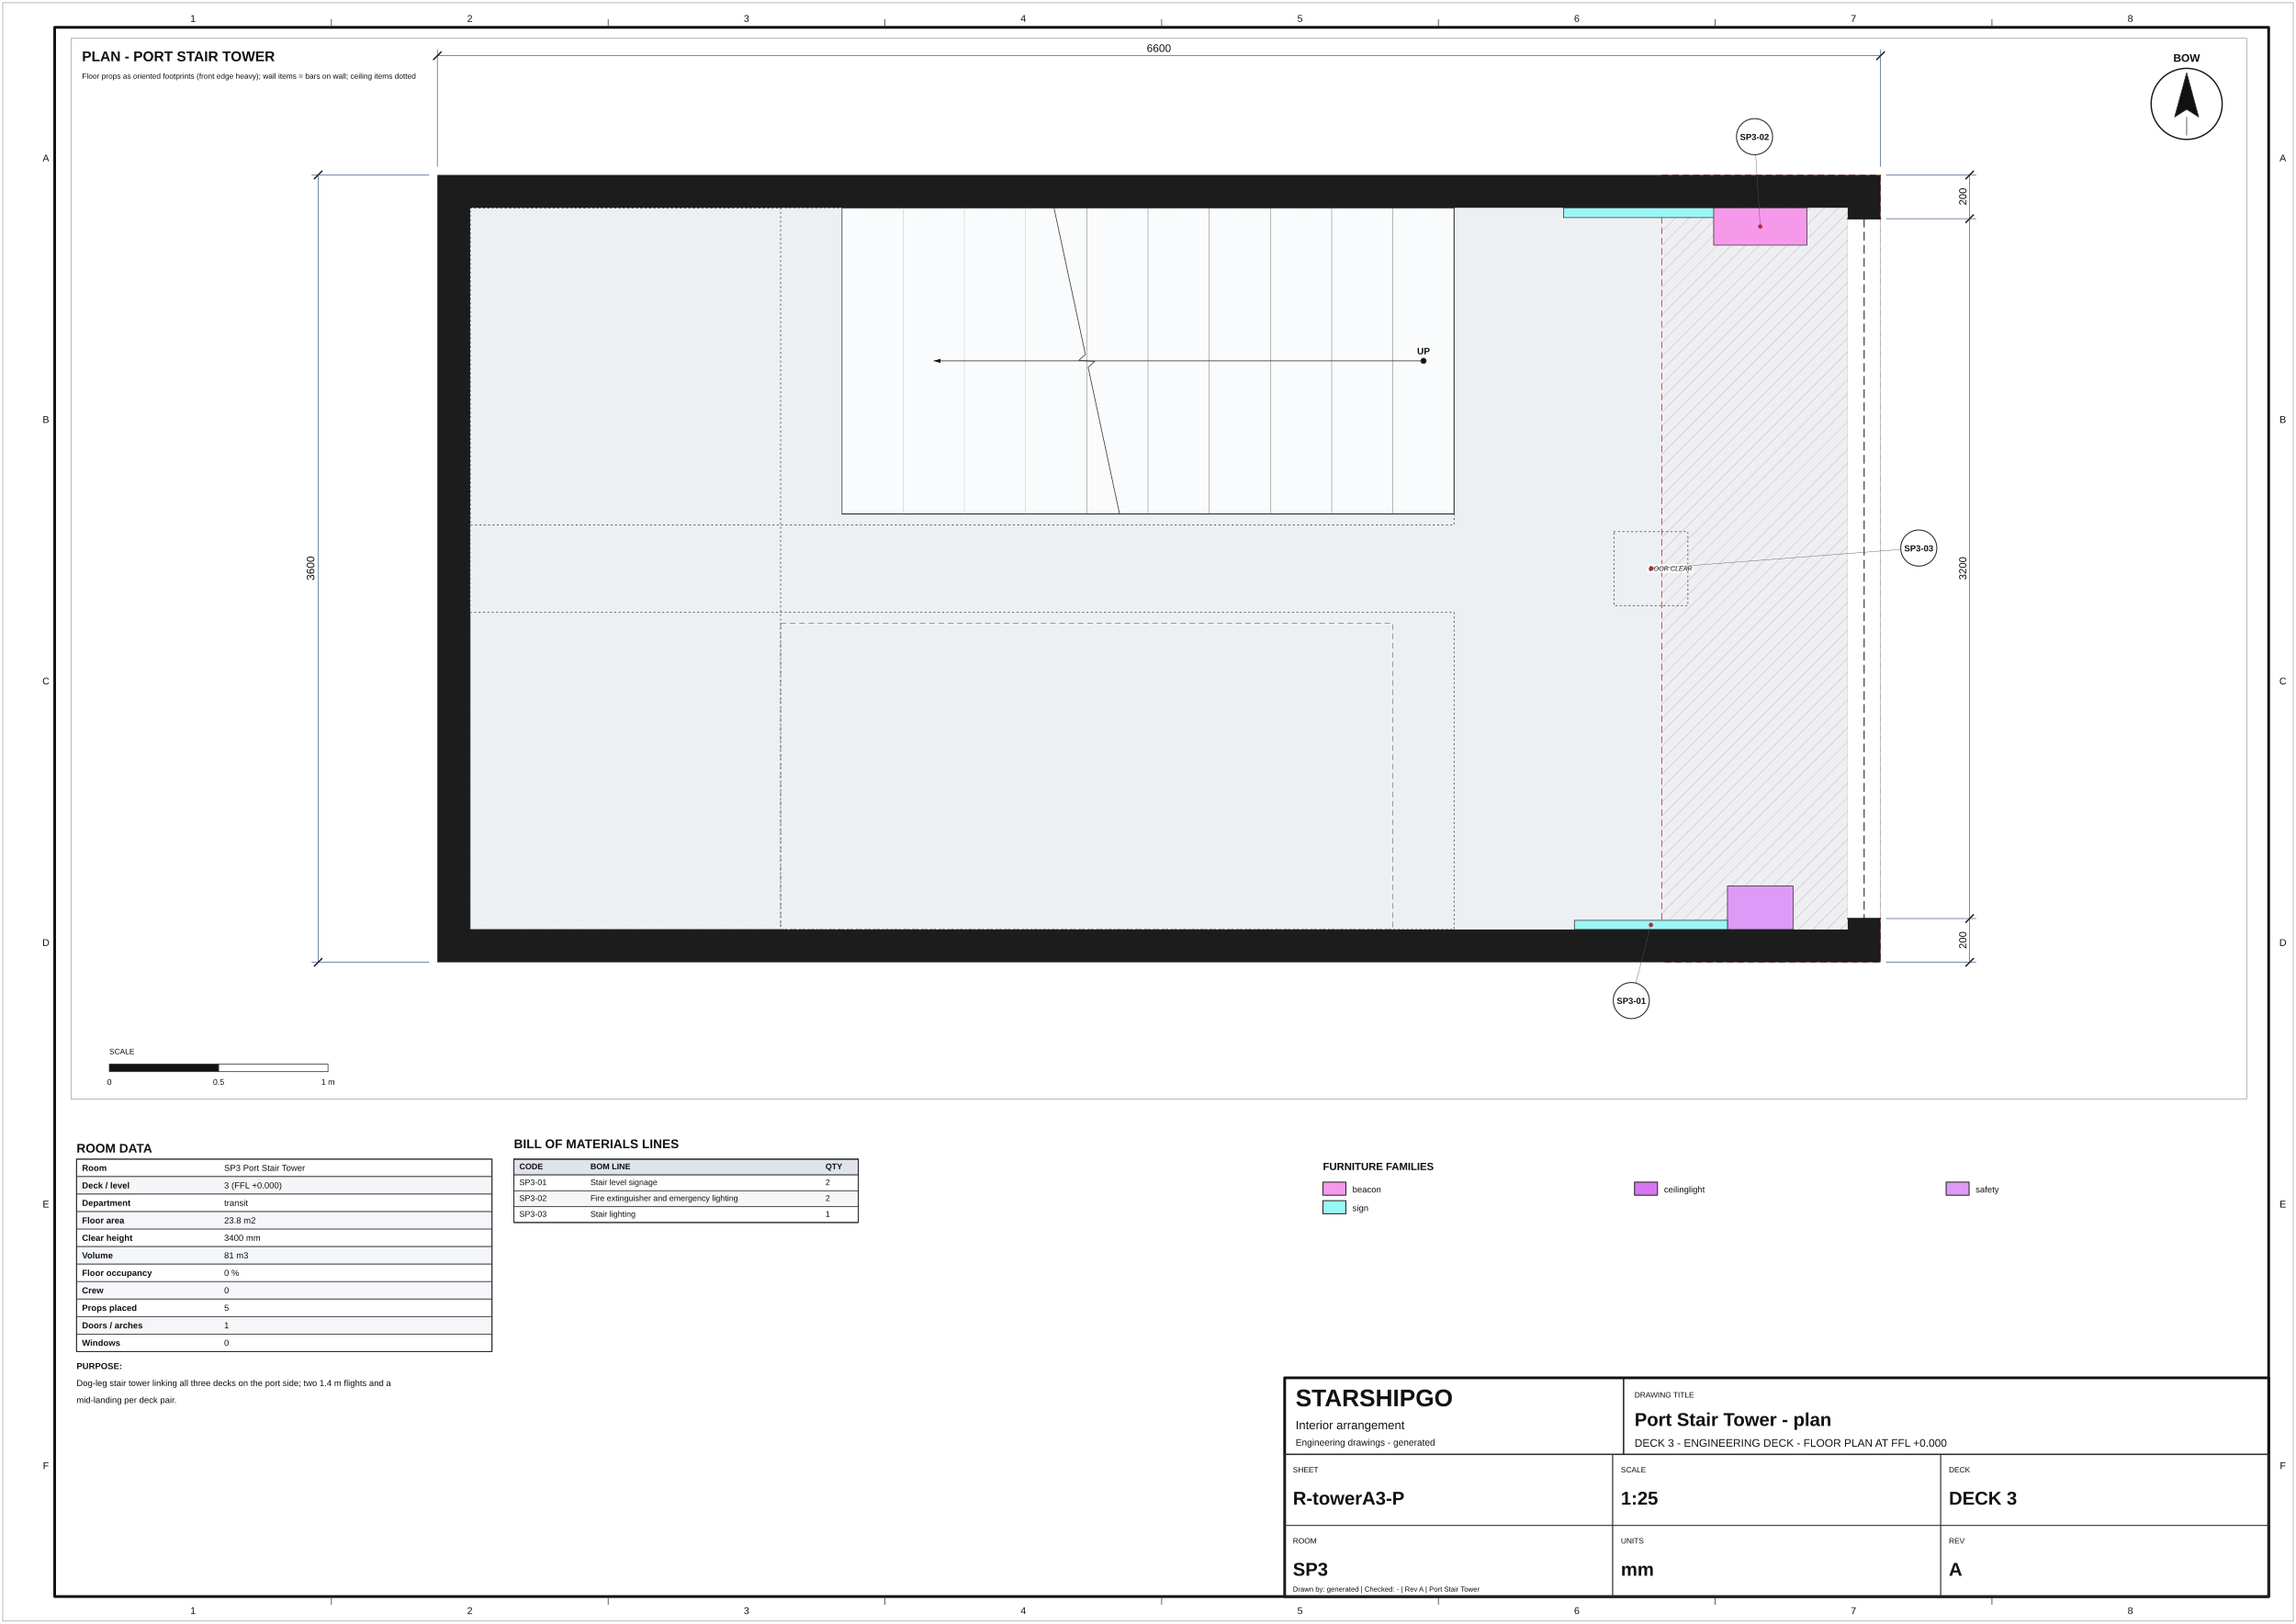
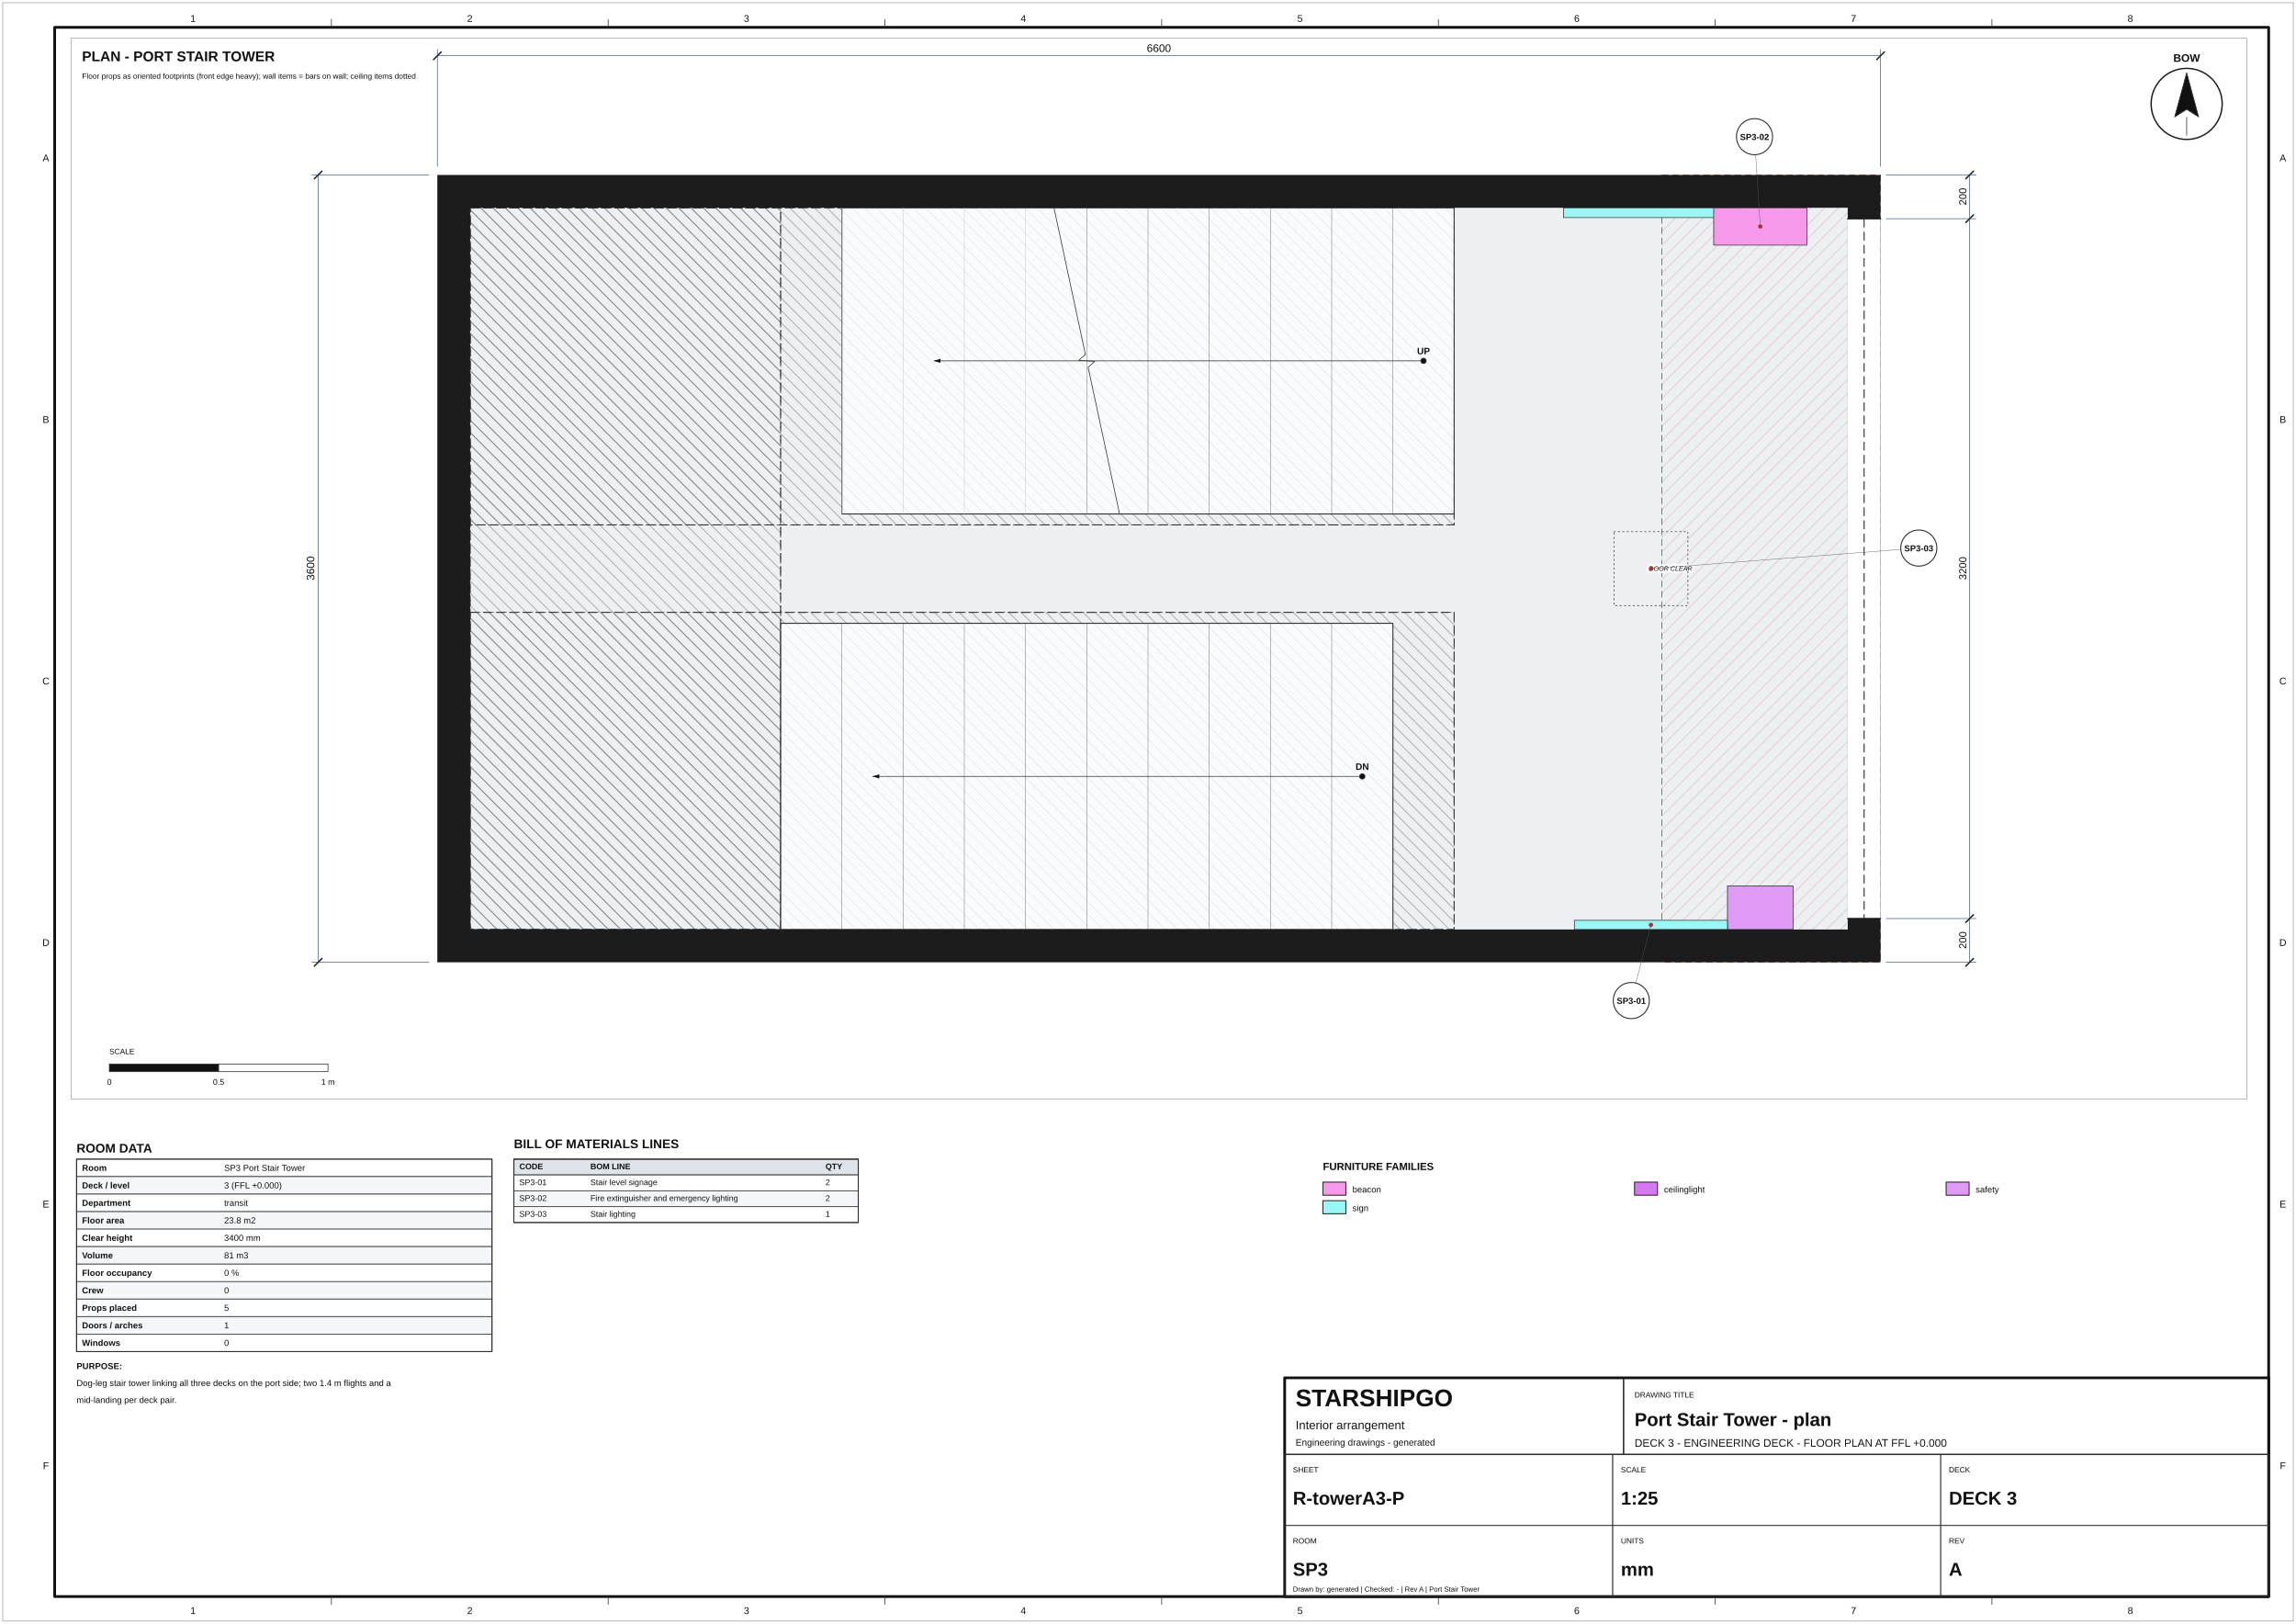
<svg xmlns="http://www.w3.org/2000/svg" width="420mm" height="297mm" viewBox="0 0 420 297">
  <style>
.t{font-family:Arial, Helvetica, 'DejaVu Sans', sans-serif;fill:#111}
.b{font-weight:bold}.i{font-style:italic}
.h{stroke:#111;stroke-width:.5;stroke-linejoin:round;stroke-linecap:round}
.m{stroke:#1a1a1a;stroke-width:.25;stroke-linejoin:round;stroke-linecap:round}
.n{stroke:#2a2a2a;stroke-width:.18;stroke-linejoin:round}
.f{stroke:#333;stroke-width:.13;stroke-linejoin:round}
.x{stroke:#555;stroke-width:.07}
.g{stroke:#9a9a9a;stroke-width:.1}
.gg{stroke:#c4c4c4;stroke-width:.08}
.d{stroke:#1d3c6e;stroke-width:.1}
.dsh{stroke:#222;stroke-width:.18;stroke-dasharray:1.6 .8}
.dot{stroke:#444;stroke-width:.14;stroke-dasharray:.25 .55;stroke-linecap:round}
.hid{stroke:#777;stroke-width:.12;stroke-dasharray:1 .7}
.cl{stroke:#b03030;stroke-width:.12;stroke-dasharray:5 1 1 1}
.cut{stroke:#b03030;stroke-width:.35;stroke-dasharray:6 1.2 1.2 1.2}
.red{stroke:#b03030;stroke-width:.13;stroke-dasharray:1.2 .7}
.none{stroke:none}
.halo{paint-order:stroke;stroke:#fff;stroke-width:.8;stroke-linejoin:round}
</style>
  <defs>
    <pattern id="hSlab" width="1.4" height="1.4" patternUnits="userSpaceOnUse" patternTransform="rotate(45)">
      <rect width="1.4" height="1.4" fill="#ececec" />
      <line x1="0" y1="0" x2="0" y2="1.4" stroke="#222" stroke-width=".13" />
    </pattern>
    <pattern id="hHull" width="1" height="1" patternUnits="userSpaceOnUse" patternTransform="rotate(45)">
      <rect width="1" height="1" fill="#c9d0da" />
      <line x1="0" y1="0" x2="0" y2="1" stroke="#111" stroke-width=".2" />
      <line x1="0" y1="0" x2="1" y2="0" stroke="#111" stroke-width=".1" />
    </pattern>
    <pattern id="hHole" width="1.6" height="1.6" patternUnits="userSpaceOnUse" patternTransform="rotate(-45)">
      <line x1="0" y1="0" x2="0" y2="1.6" stroke="#444" stroke-width=".12" />
    </pattern>
    <pattern id="hZone" width="1.8" height="1.8" patternUnits="userSpaceOnUse" patternTransform="rotate(45)">
      <line x1="0" y1="0" x2="0" y2="1.8" stroke="#d08080" stroke-width=".1" />
    </pattern>
    <pattern id="hPlen" width="1.6" height="1.6" patternUnits="userSpaceOnUse">
      <circle cx=".4" cy=".4" r=".12" fill="#888" />
      <circle cx="1.2" cy="1.2" r=".12" fill="#888" />
    </pattern>
    <pattern id="hGlass" width="2" height="2" patternUnits="userSpaceOnUse" patternTransform="rotate(45)">
      <rect width="2" height="2" fill="#d6ecf7" />
      <line x1="0" y1="0" x2="0" y2="2" stroke="#5a9abb" stroke-width=".08" />
    </pattern>
    <pattern id="hFloor" width="1.2" height="1.2" patternUnits="userSpaceOnUse" patternTransform="rotate(-45)">
      <rect width="1.2" height="1.2" fill="#f2f2f2" />
      <line x1="0" y1="0" x2="0" y2="1.2" stroke="#555" stroke-width=".1" />
    </pattern>
  </defs>
  <rect x="0" y="0" width="420" height="297" fill="#ffffff" />
  <rect x="13" y="7" width="398" height="194" class="x" fill="none" />
  <polygon points="80,32 344,32 344,176 80,176" class="none" fill="#edf0f3" />
  <polygon points="304,32 344,32 344,176 304,176" class="red" fill="url(#hZone)" />
  <text x="305.6" y="104.4" font-size="1.2" class="t i halo" text-anchor="middle" fill="#a04040">DOOR CLEAR</text>
+   <polygon points="86,38 266,38 266,96 86,96" class="dsh" fill="url(#hHole)" />
+   <polygon points="86,112 266,112 266,170 86,170" class="dsh" fill="url(#hHole)" />
+   <polygon points="86,38 142.8,38 142.8,170 86,170" class="dsh" fill="url(#hHole)" />
  <polygon points="86,38 266,38 266,96 86,96" class="dot" fill="none" />
  <polygon points="86,112 266,112 266,170 86,170" class="dot" fill="none" />
  <polygon points="86,38 142.8,38 142.8,170 86,170" class="dot" fill="none" />
  <polygon points="328,170 316,170 316,162.04 328,162.04" class="f" fill="#df99f7" />
  <polygon points="286,38 318,38 318,39.8 286,39.8" class="f" fill="#99f7f6" />
  <polygon points="316,170 288,170 288,168.32 316,168.32" class="f" fill="#99f7f6" />
  <polygon points="313.48,38 330.52,38 330.52,44.84 313.48,44.84" class="f" fill="#f799eb" />
  <polygon points="295.24,97.24 308.76,97.24 308.76,110.76 295.24,110.76" class="dot" fill="none" />
+   <polygon points="266,38 154,38 154,94 266,94" class="hid" fill="none" />
  <polygon points="142.8,114 254.8,114 254.8,170 142.8,170" class="hid" fill="none" />
-   <polygon points="1057.2,114 945.2,114 945.2,170 1057.2,170" class="hid" fill="none" />
+   <polygon points="142.8,114 254.8,114 254.8,170 142.8,170" class="n" fill="#ffffff" fill-opacity="0.75" />
+   <line x1="142.8" y1="114" x2="142.8" y2="170" class="x" />
+   <line x1="154" y1="114" x2="154" y2="170" class="x" />
+   <line x1="165.2" y1="114" x2="165.2" y2="170" class="x" />
+   <line x1="176.4" y1="114" x2="176.4" y2="170" class="x" />
+   <line x1="187.6" y1="114" x2="187.6" y2="170" class="x" />
+   <line x1="198.8" y1="114" x2="198.8" y2="170" class="x" />
+   <line x1="210" y1="114" x2="210" y2="170" class="x" />
+   <line x1="221.2" y1="114" x2="221.2" y2="170" class="x" />
+   <line x1="232.4" y1="114" x2="232.4" y2="170" class="x" />
+   <line x1="243.6" y1="114" x2="243.6" y2="170" class="x" />
+   <line x1="254.8" y1="114" x2="254.8" y2="170" class="x" />
+   <line x1="249.2" y1="142" x2="159.6" y2="142" class="f" />
+   <polygon points="159.6,142 160.84,141.62 160.84,142.38" class="none" fill="#111" />
+   <text x="249.2" y="140.8" font-size="1.7" class="t b" text-anchor="middle">DN</text>
+   <circle cx="249.2" cy="142" r="0.5" class="f" fill="#111" />
  <polygon points="266,38 154,38 154,94 266,94" class="n" fill="#ffffff" fill-opacity="0.75" />
  <line x1="266" y1="38" x2="266" y2="94" class="x" />
  <line x1="254.8" y1="38" x2="254.8" y2="94" class="x" />
  <line x1="243.6" y1="38" x2="243.6" y2="94" class="x" />
  <line x1="232.4" y1="38" x2="232.4" y2="94" class="x" />
  <line x1="221.2" y1="38" x2="221.2" y2="94" class="x" />
  <line x1="210" y1="38" x2="210" y2="94" class="x" />
  <line x1="198.8" y1="38" x2="198.8" y2="94" class="x" />
  <line x1="187.6" y1="38" x2="187.6" y2="94" class="gg" />
  <line x1="176.4" y1="38" x2="176.4" y2="94" class="gg" />
  <line x1="165.2" y1="38" x2="165.2" y2="94" class="gg" />
  <line x1="154" y1="38" x2="154" y2="94" class="gg" />
  <polyline points="192.8,38 198.55,64.83 197.35,65.9 200.25,66.1 199.05,67.17 204.8,94" class="f" fill="none" />
  <line x1="260.4" y1="66" x2="170.8" y2="66" class="f" />
  <polygon points="170.8,66 172.04,65.62 172.04,66.38" class="none" fill="#111" />
  <text x="260.4" y="64.8" font-size="1.7" class="t b" text-anchor="middle">UP</text>
  <circle cx="260.4" cy="66" r="0.5" class="f" fill="#111" />
-   <polygon points="934,38 1046,38 1046,94 934,94" class="n" fill="#ffffff" fill-opacity="0.75" />
-   <line x1="934" y1="38" x2="934" y2="94" class="x" />
-   <line x1="945.2" y1="38" x2="945.2" y2="94" class="x" />
-   <line x1="956.4" y1="38" x2="956.4" y2="94" class="x" />
-   <line x1="967.6" y1="38" x2="967.6" y2="94" class="x" />
-   <line x1="978.8" y1="38" x2="978.8" y2="94" class="x" />
-   <line x1="990" y1="38" x2="990" y2="94" class="x" />
-   <line x1="1001.2" y1="38" x2="1001.2" y2="94" class="x" />
-   <line x1="1012.4" y1="38" x2="1012.4" y2="94" class="gg" />
-   <line x1="1023.6" y1="38" x2="1023.6" y2="94" class="gg" />
-   <line x1="1034.8" y1="38" x2="1034.8" y2="94" class="gg" />
-   <line x1="1046" y1="38" x2="1046" y2="94" class="gg" />
-   <polyline points="1007.2,38 1001.45,64.83 999.91,65.32 1002.49,66.68 1000.95,67.17 995.2,94" class="f" fill="none" />
-   <line x1="939.6" y1="66" x2="1029.2" y2="66" class="f" />
-   <polygon points="1029.2,66 1027.96,66.38 1027.96,65.62" class="none" fill="#111" />
-   <text x="939.6" y="64.8" font-size="1.7" class="t b" text-anchor="middle">UP</text>
-   <circle cx="939.6" cy="66" r="0.5" class="f" fill="#111" />
  <path d="M80 32 L344 32 L344 176 L80 176Z M86 38 L338 38 L338 170 L86 170Z " class="none" fill="#1c1c1c" fill-rule="evenodd" />
  <polygon points="344,40 344,168 338,168 338,40" class="none" fill="#ffffff" />
  <line x1="344" y1="40" x2="338" y2="40" class="m" />
  <line x1="344" y1="168" x2="338" y2="168" class="m" />
  <line x1="341" y1="40" x2="341" y2="168" class="dsh" />
  <line x1="299.23" y1="179.81" x2="302" y2="169.16" class="x" />
  <circle cx="302" cy="169.16" r="0.4" class="none" fill="#b03030" />
  <line x1="321.16" y1="28.29" x2="322" y2="41.42" class="x" />
  <circle cx="322" cy="41.42" r="0.4" class="none" fill="#b03030" />
  <line x1="347.71" y1="100.49" x2="302" y2="104" class="x" />
  <circle cx="302" cy="104" r="0.4" class="none" fill="#b03030" />
  <circle cx="298.41" cy="183" r="3.3" class="n" fill="#fff" />
  <text x="298.41" y="183.6" font-size="1.6" class="t b" text-anchor="middle">SP3-01</text>
  <circle cx="320.95" cy="25" r="3.3" class="n" fill="#fff" />
  <text x="320.95" y="25.6" font-size="1.6" class="t b" text-anchor="middle">SP3-02</text>
  <circle cx="351" cy="100.24" r="3.3" class="n" fill="#fff" />
  <text x="351" y="100.84" font-size="1.6" class="t b" text-anchor="middle">SP3-03</text>
  <line x1="80" y1="10.2" x2="344" y2="10.2" class="d" />
  <line x1="79.3" y1="10.9" x2="80.7" y2="9.5" class="m" />
  <line x1="343.3" y1="10.9" x2="344.7" y2="9.5" class="m" />
  <line x1="80" y1="30.5" x2="80" y2="9" class="d" />
  <line x1="344" y1="30.5" x2="344" y2="9" class="d" />
  <text x="212" y="9.5" font-size="2" class="t" text-anchor="middle">6600</text>
  <line x1="58.2" y1="32" x2="58.2" y2="176" class="d" />
  <line x1="57.5" y1="32.7" x2="58.9" y2="31.3" class="m" />
  <line x1="57.5" y1="176.7" x2="58.9" y2="175.3" class="m" />
  <line x1="78.5" y1="32" x2="57" y2="32" class="d" />
  <line x1="78.5" y1="176" x2="57" y2="176" class="d" />
  <text x="57.5" y="106.16" font-size="2" class="t" transform="rotate(-90 57.5 106.16)">3600</text>
  <line x1="360.3" y1="32" x2="360.3" y2="176" class="d" />
  <line x1="359.6" y1="32.7" x2="361" y2="31.3" class="m" />
  <line x1="345" y1="32" x2="361.5" y2="32" class="d" />
  <line x1="359.6" y1="40.7" x2="361" y2="39.3" class="m" />
  <line x1="345" y1="40" x2="361.5" y2="40" class="d" />
  <line x1="359.6" y1="168.7" x2="361" y2="167.3" class="m" />
  <line x1="345" y1="168" x2="361.5" y2="168" class="d" />
  <line x1="359.6" y1="176.7" x2="361" y2="175.3" class="m" />
  <line x1="345" y1="176" x2="361.5" y2="176" class="d" />
  <text x="359.7" y="37.54" font-size="1.9" class="t" transform="rotate(-90 359.7 37.54)">200</text>
  <text x="359.7" y="106.05" font-size="1.9" class="t" transform="rotate(-90 359.7 106.05)">3200</text>
  <text x="359.7" y="173.54" font-size="1.9" class="t" transform="rotate(-90 359.7 173.54)">200</text>
  <circle cx="400" cy="19" r="6.5" class="m" fill="#fff" />
  <polygon points="400,13.3 402.2,21.4 400,20 397.8,21.4" class="f" fill="#111" />
  <line x1="400" y1="21.4" x2="400" y2="24.8" class="f" />
  <text x="400" y="11.3" font-size="2" class="t b" text-anchor="middle">BOW</text>
  <text x="20" y="192.8" font-size="1.4" class="t" fill="#666">SCALE</text>
  <rect x="20" y="194.6" width="20" height="1.4" class="f" fill="#111" />
  <rect x="40" y="194.6" width="20" height="1.4" class="f" fill="#fff" />
  <text x="20" y="198.4" font-size="1.5" class="t" text-anchor="middle">0</text>
  <text x="40" y="198.4" font-size="1.5" class="t" text-anchor="middle">0.5</text>
  <text x="60" y="198.4" font-size="1.5" class="t" text-anchor="middle">1 m</text>
  <text x="14" y="210.8" font-size="2.3" class="t b">ROOM DATA</text>
  <rect x="14" y="212" width="76" height="3.2" class="f" fill="#ffffff" />
  <text x="15" y="214.15" font-size="1.6" class="t b">Room</text>
  <text x="41" y="214.15" font-size="1.6" class="t">SP3  Port Stair Tower</text>
  <rect x="14" y="215.2" width="76" height="3.2" class="f" fill="#f4f6f9" />
  <text x="15" y="217.35" font-size="1.6" class="t b">Deck / level</text>
  <text x="41" y="217.35" font-size="1.6" class="t">3  (FFL +0.000)</text>
  <rect x="14" y="218.4" width="76" height="3.2" class="f" fill="#ffffff" />
  <text x="15" y="220.55" font-size="1.6" class="t b">Department</text>
  <text x="41" y="220.55" font-size="1.6" class="t">transit</text>
  <rect x="14" y="221.6" width="76" height="3.2" class="f" fill="#f4f6f9" />
  <text x="15" y="223.75" font-size="1.6" class="t b">Floor area</text>
  <text x="41" y="223.75" font-size="1.6" class="t">23.8 m2</text>
  <rect x="14" y="224.8" width="76" height="3.2" class="f" fill="#ffffff" />
  <text x="15" y="226.95" font-size="1.6" class="t b">Clear height</text>
  <text x="41" y="226.95" font-size="1.6" class="t">3400 mm</text>
  <rect x="14" y="228" width="76" height="3.2" class="f" fill="#f4f6f9" />
  <text x="15" y="230.15" font-size="1.6" class="t b">Volume</text>
  <text x="41" y="230.15" font-size="1.6" class="t">81 m3</text>
  <rect x="14" y="231.2" width="76" height="3.2" class="f" fill="#ffffff" />
  <text x="15" y="233.35" font-size="1.6" class="t b">Floor occupancy</text>
  <text x="41" y="233.35" font-size="1.6" class="t">0 %</text>
  <rect x="14" y="234.4" width="76" height="3.2" class="f" fill="#f4f6f9" />
  <text x="15" y="236.55" font-size="1.6" class="t b">Crew</text>
  <text x="41" y="236.55" font-size="1.6" class="t">0</text>
  <rect x="14" y="237.6" width="76" height="3.2" class="f" fill="#ffffff" />
  <text x="15" y="239.75" font-size="1.6" class="t b">Props placed</text>
  <text x="41" y="239.75" font-size="1.6" class="t">5</text>
  <rect x="14" y="240.8" width="76" height="3.2" class="f" fill="#f4f6f9" />
  <text x="15" y="242.95" font-size="1.6" class="t b">Doors / arches</text>
  <text x="41" y="242.95" font-size="1.6" class="t">1</text>
  <rect x="14" y="244" width="76" height="3.2" class="f" fill="#ffffff" />
  <text x="15" y="246.15" font-size="1.6" class="t b">Windows</text>
  <text x="41" y="246.15" font-size="1.6" class="t">0</text>
  <rect x="14" y="212" width="76" height="35.2" class="n" fill="none" />
  <text x="14" y="250.4" font-size="1.6" class="t b">PURPOSE:</text>
  <text x="14" y="253.5" font-size="1.6" class="t">Dog-leg stair tower linking all three decks on the port side; two 1.4 m flights and a</text>
  <text x="14" y="256.6" font-size="1.6" class="t">mid-landing per deck pair.</text>
  <text x="94" y="210" font-size="2.3" class="t b">BILL OF MATERIALS LINES</text>
  <rect x="94" y="212" width="63" height="2.9" class="n" fill="#dfe3ea" />
  <text x="95" y="213.85" font-size="1.5" class="t b">CODE</text>
  <text x="108" y="213.85" font-size="1.5" class="t b">BOM LINE</text>
  <text x="151" y="213.85" font-size="1.5" class="t b">QTY</text>
  <rect x="94" y="214.9" width="63" height="2.9" class="f" fill="#ffffff" />
  <text x="95" y="216.75" font-size="1.5" class="t">SP3-01</text>
  <text x="108" y="216.75" font-size="1.5" class="t">Stair level signage</text>
  <text x="151" y="216.75" font-size="1.5" class="t">2</text>
  <rect x="94" y="217.8" width="63" height="2.9" class="f" fill="#f4f6f9" />
  <text x="95" y="219.65" font-size="1.5" class="t">SP3-02</text>
  <text x="108" y="219.65" font-size="1.5" class="t">Fire extinguisher and emergency lighting</text>
  <text x="151" y="219.65" font-size="1.5" class="t">2</text>
  <rect x="94" y="220.7" width="63" height="2.9" class="f" fill="#ffffff" />
  <text x="95" y="222.55" font-size="1.5" class="t">SP3-03</text>
  <text x="108" y="222.55" font-size="1.5" class="t">Stair lighting</text>
  <text x="151" y="222.55" font-size="1.5" class="t">1</text>
  <rect x="94" y="212" width="63" height="11.6" class="n" fill="none" />
  <text x="242" y="214" font-size="1.9" class="t b">FURNITURE FAMILIES</text>
  <rect x="242" y="216.2" width="4.2" height="2.4" class="n" fill="#f799eb" />
  <text x="247.4" y="218.1" font-size="1.6" class="t">beacon</text>
  <rect x="299" y="216.2" width="4.2" height="2.4" class="n" fill="#d677ef" />
  <text x="304.4" y="218.1" font-size="1.6" class="t">ceilinglight</text>
  <rect x="356" y="216.2" width="4.2" height="2.4" class="n" fill="#df99f7" />
  <text x="361.4" y="218.1" font-size="1.6" class="t">safety</text>
  <rect x="242" y="219.6" width="4.2" height="2.4" class="n" fill="#99f7f6" />
  <text x="247.4" y="221.5" font-size="1.6" class="t">sign</text>
  <text x="15" y="11.2" font-size="2.6" class="t b">PLAN - PORT STAIR TOWER</text>
  <text x="15" y="14.4" font-size="1.4" class="t" fill="#555">Floor props as oriented footprints (front edge heavy); wall items = bars on wall; ceiling items dotted</text>
  <rect x="0.5" y="0.5" width="419" height="296" class="x" fill="none" />
  <rect x="10" y="5" width="405" height="287" class="h" fill="none" />
  <text x="35.31" y="4" font-size="1.8" class="t" text-anchor="middle">1</text>
  <text x="35.31" y="295.2" font-size="1.8" class="t" text-anchor="middle">1</text>
  <text x="85.94" y="4" font-size="1.8" class="t" text-anchor="middle">2</text>
  <text x="85.94" y="295.2" font-size="1.8" class="t" text-anchor="middle">2</text>
  <line x1="60.62" y1="3.5" x2="60.62" y2="5" class="f" />
  <line x1="60.62" y1="292" x2="60.62" y2="293.5" class="f" />
  <text x="136.56" y="4" font-size="1.8" class="t" text-anchor="middle">3</text>
  <text x="136.56" y="295.2" font-size="1.8" class="t" text-anchor="middle">3</text>
  <line x1="111.25" y1="3.5" x2="111.25" y2="5" class="f" />
  <line x1="111.25" y1="292" x2="111.25" y2="293.5" class="f" />
  <text x="187.19" y="4" font-size="1.8" class="t" text-anchor="middle">4</text>
  <text x="187.19" y="295.2" font-size="1.8" class="t" text-anchor="middle">4</text>
  <line x1="161.88" y1="3.5" x2="161.88" y2="5" class="f" />
  <line x1="161.88" y1="292" x2="161.88" y2="293.5" class="f" />
  <text x="237.81" y="4" font-size="1.8" class="t" text-anchor="middle">5</text>
  <text x="237.81" y="295.2" font-size="1.8" class="t" text-anchor="middle">5</text>
  <line x1="212.5" y1="3.5" x2="212.5" y2="5" class="f" />
  <line x1="212.5" y1="292" x2="212.5" y2="293.5" class="f" />
  <text x="288.44" y="4" font-size="1.8" class="t" text-anchor="middle">6</text>
  <text x="288.44" y="295.2" font-size="1.8" class="t" text-anchor="middle">6</text>
  <line x1="263.12" y1="3.5" x2="263.12" y2="5" class="f" />
  <line x1="263.12" y1="292" x2="263.12" y2="293.5" class="f" />
  <text x="339.06" y="4" font-size="1.8" class="t" text-anchor="middle">7</text>
  <text x="339.06" y="295.2" font-size="1.8" class="t" text-anchor="middle">7</text>
  <line x1="313.75" y1="3.5" x2="313.75" y2="5" class="f" />
  <line x1="313.75" y1="292" x2="313.75" y2="293.5" class="f" />
  <text x="389.69" y="4" font-size="1.8" class="t" text-anchor="middle">8</text>
  <text x="389.69" y="295.2" font-size="1.8" class="t" text-anchor="middle">8</text>
  <line x1="364.38" y1="3.5" x2="364.38" y2="5" class="f" />
  <line x1="364.38" y1="292" x2="364.38" y2="293.5" class="f" />
  <text x="8.4" y="29.52" font-size="1.8" class="t" text-anchor="middle">A</text>
  <text x="417.6" y="29.52" font-size="1.8" class="t" text-anchor="middle">A</text>
  <text x="8.4" y="77.35" font-size="1.8" class="t" text-anchor="middle">B</text>
  <text x="417.6" y="77.35" font-size="1.8" class="t" text-anchor="middle">B</text>
  <text x="8.4" y="125.18" font-size="1.8" class="t" text-anchor="middle">C</text>
  <text x="417.6" y="125.18" font-size="1.8" class="t" text-anchor="middle">C</text>
  <text x="8.4" y="173.02" font-size="1.8" class="t" text-anchor="middle">D</text>
  <text x="417.6" y="173.02" font-size="1.8" class="t" text-anchor="middle">D</text>
  <text x="8.4" y="220.85" font-size="1.8" class="t" text-anchor="middle">E</text>
  <text x="417.6" y="220.85" font-size="1.8" class="t" text-anchor="middle">E</text>
  <text x="8.4" y="268.68" font-size="1.8" class="t" text-anchor="middle">F</text>
  <text x="417.6" y="268.68" font-size="1.8" class="t" text-anchor="middle">F</text>
  <rect x="235" y="252" width="180" height="40" class="h" fill="#ffffff" />
  <line x1="235" y1="266" x2="415" y2="266" class="m" />
  <line x1="297" y1="252" x2="297" y2="266" class="m" />
  <text x="237" y="257.2" font-size="4.4" class="t b">STARSHIPGO</text>
  <text x="237" y="261.4" font-size="2.2" class="t">Interior arrangement</text>
  <text x="237" y="264.4" font-size="1.7" class="t" fill="#444">Engineering drawings - generated</text>
  <text x="299" y="255.6" font-size="1.4" class="t" fill="#666">DRAWING TITLE</text>
  <text x="299" y="260.8" font-size="3.4" class="t b">Port Stair Tower - plan</text>
  <text x="299" y="264.6" font-size="2" class="t">DECK 3 - ENGINEERING DECK  -  FLOOR PLAN AT FFL +0.000</text>
  <rect x="235" y="266" width="60" height="13" class="f" fill="none" />
  <text x="236.5" y="269.3" font-size="1.4" class="t" fill="#666">SHEET</text>
  <text x="236.5" y="275.2" font-size="3.4" class="t b">R-towerA3-P</text>
  <rect x="295" y="266" width="60" height="13" class="f" fill="none" />
  <text x="296.5" y="269.3" font-size="1.4" class="t" fill="#666">SCALE</text>
  <text x="296.5" y="275.2" font-size="3.4" class="t b">1:25</text>
  <rect x="355" y="266" width="60" height="13" class="f" fill="none" />
  <text x="356.5" y="269.3" font-size="1.4" class="t" fill="#666">DECK</text>
  <text x="356.5" y="275.2" font-size="3.4" class="t b">DECK 3</text>
  <rect x="235" y="279" width="60" height="13" class="f" fill="none" />
  <text x="236.5" y="282.3" font-size="1.4" class="t" fill="#666">ROOM</text>
  <text x="236.5" y="288.2" font-size="3.4" class="t b">SP3</text>
  <rect x="295" y="279" width="60" height="13" class="f" fill="none" />
  <text x="296.5" y="282.3" font-size="1.4" class="t" fill="#666">UNITS</text>
  <text x="296.5" y="288.2" font-size="3.4" class="t b">mm</text>
  <rect x="355" y="279" width="60" height="13" class="f" fill="none" />
  <text x="356.5" y="282.3" font-size="1.4" class="t" fill="#666">REV</text>
  <text x="356.5" y="288.2" font-size="3.4" class="t b">A</text>
  <text x="236.5" y="291.1" font-size="1.3" class="t" fill="#555">Drawn by: generated   |   Checked: -   |   Rev A   |   Port Stair Tower</text>
</svg>
